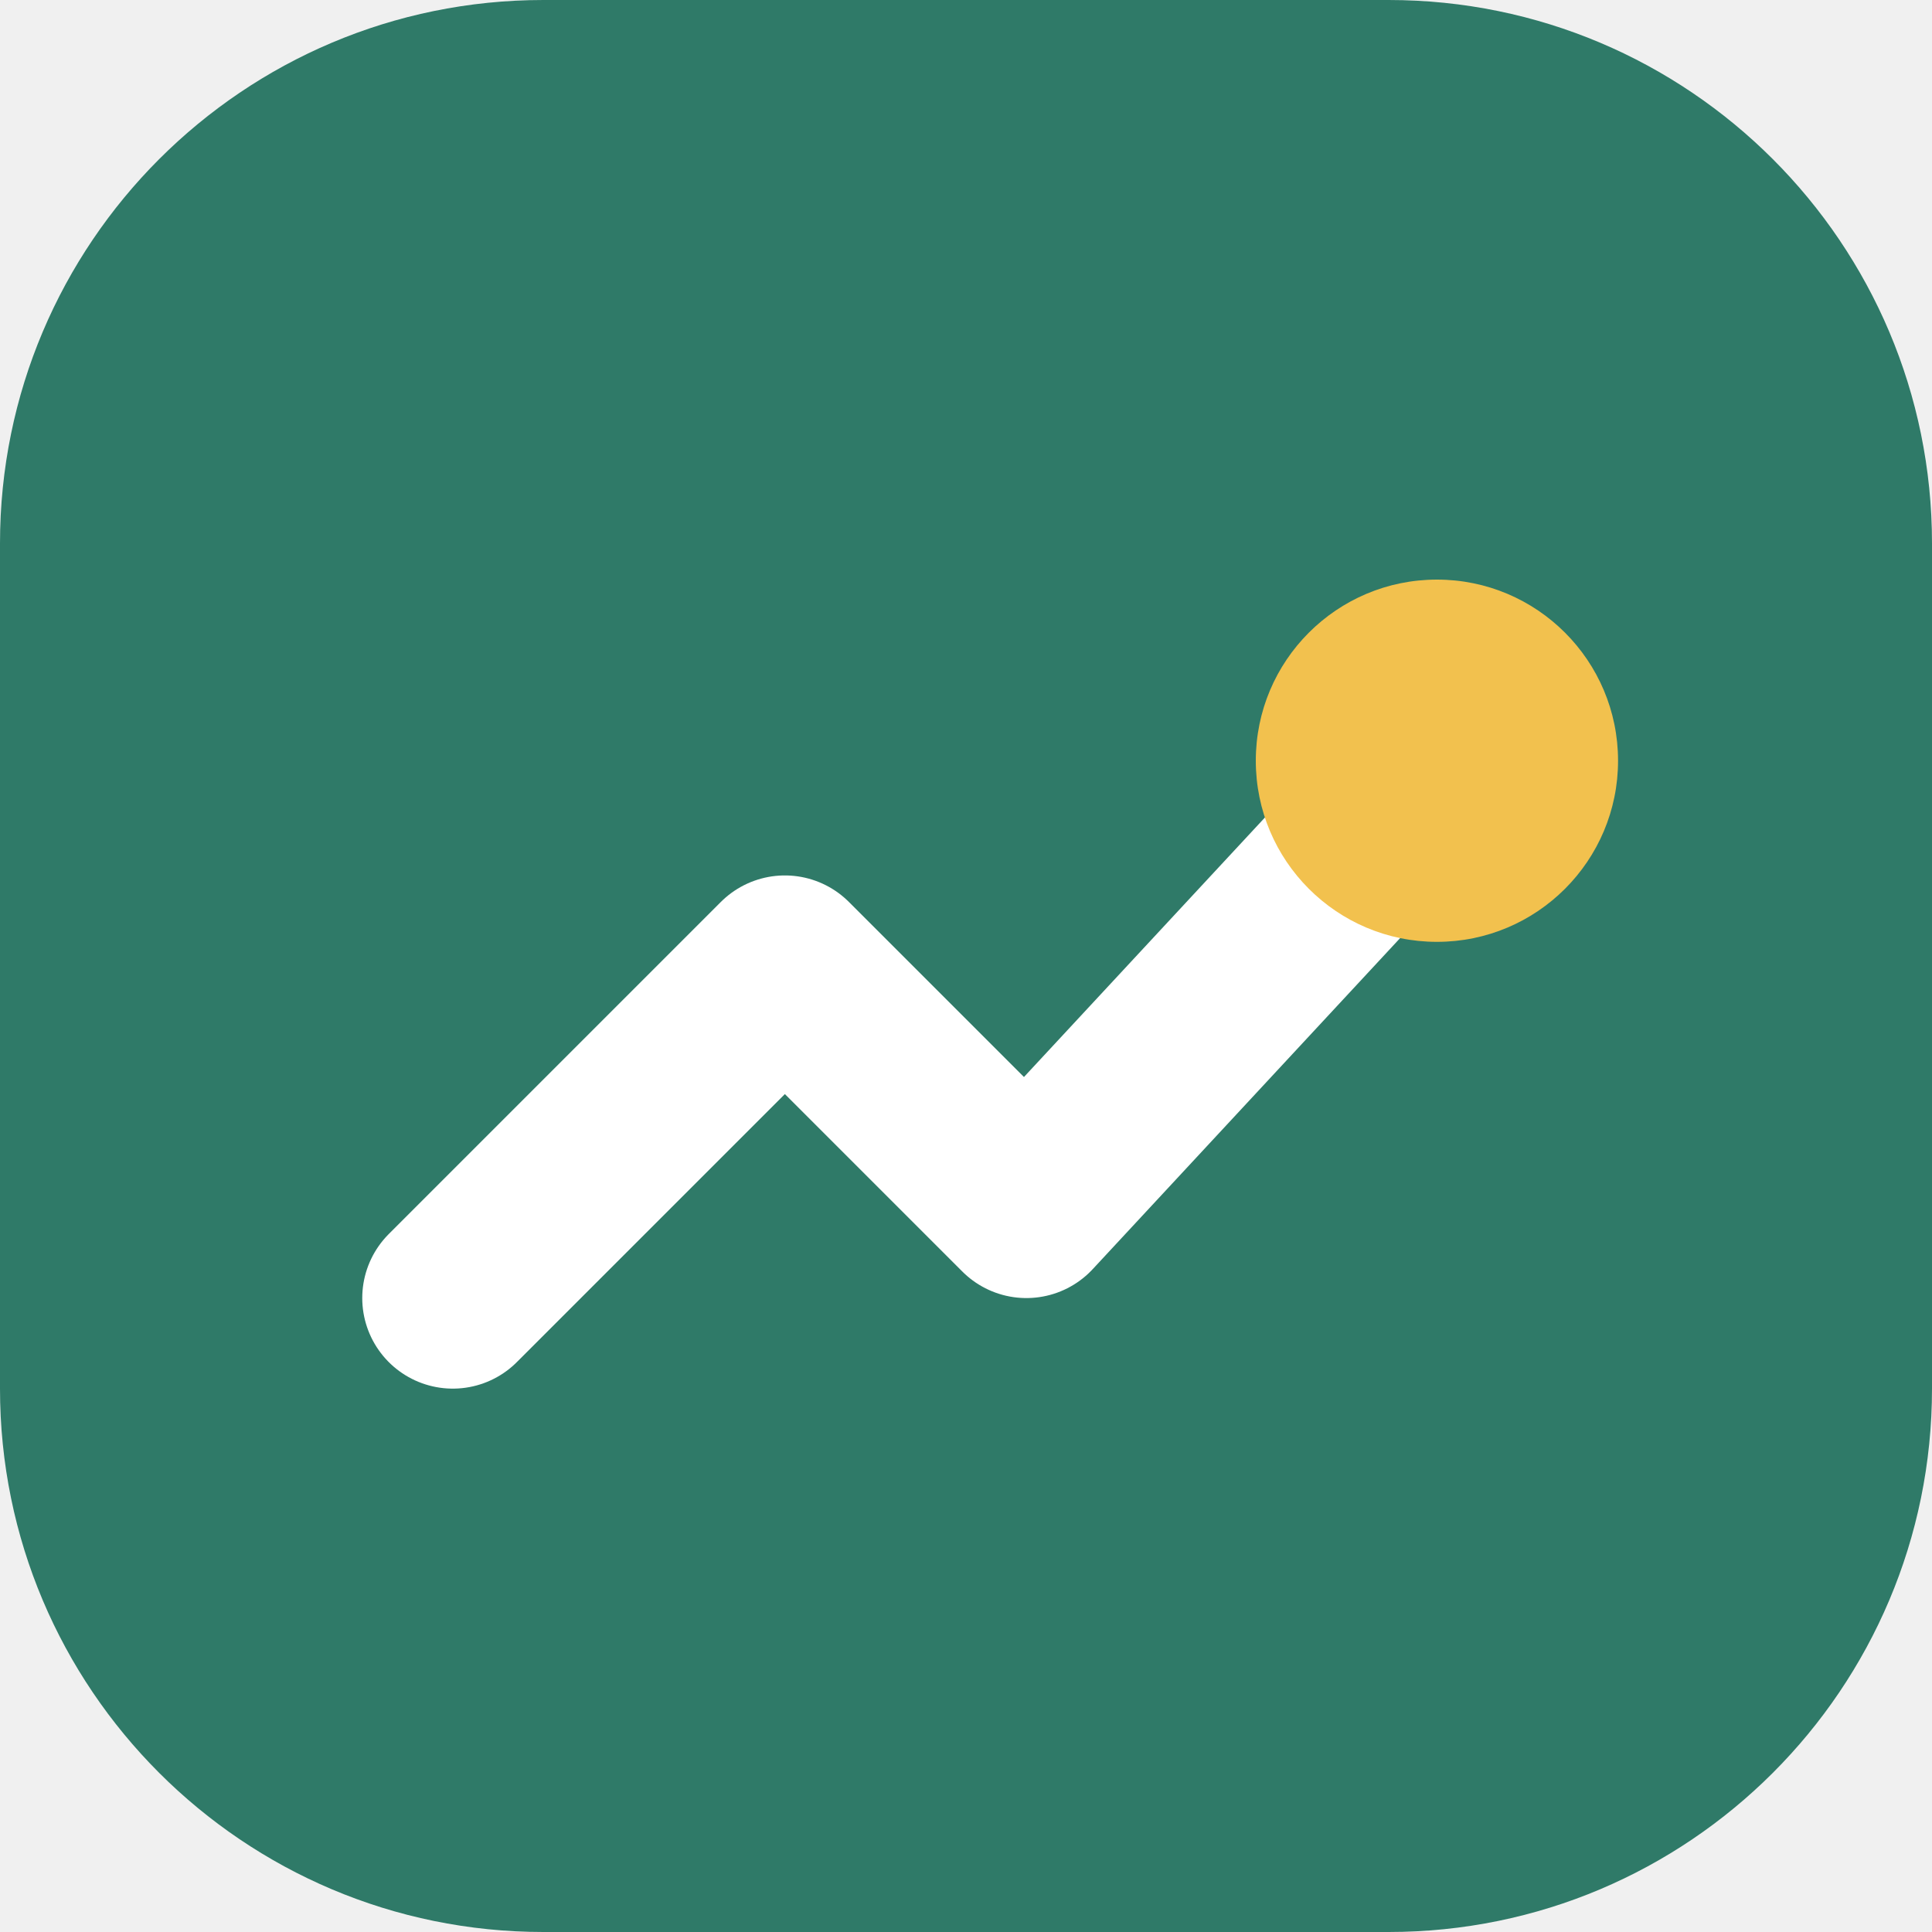
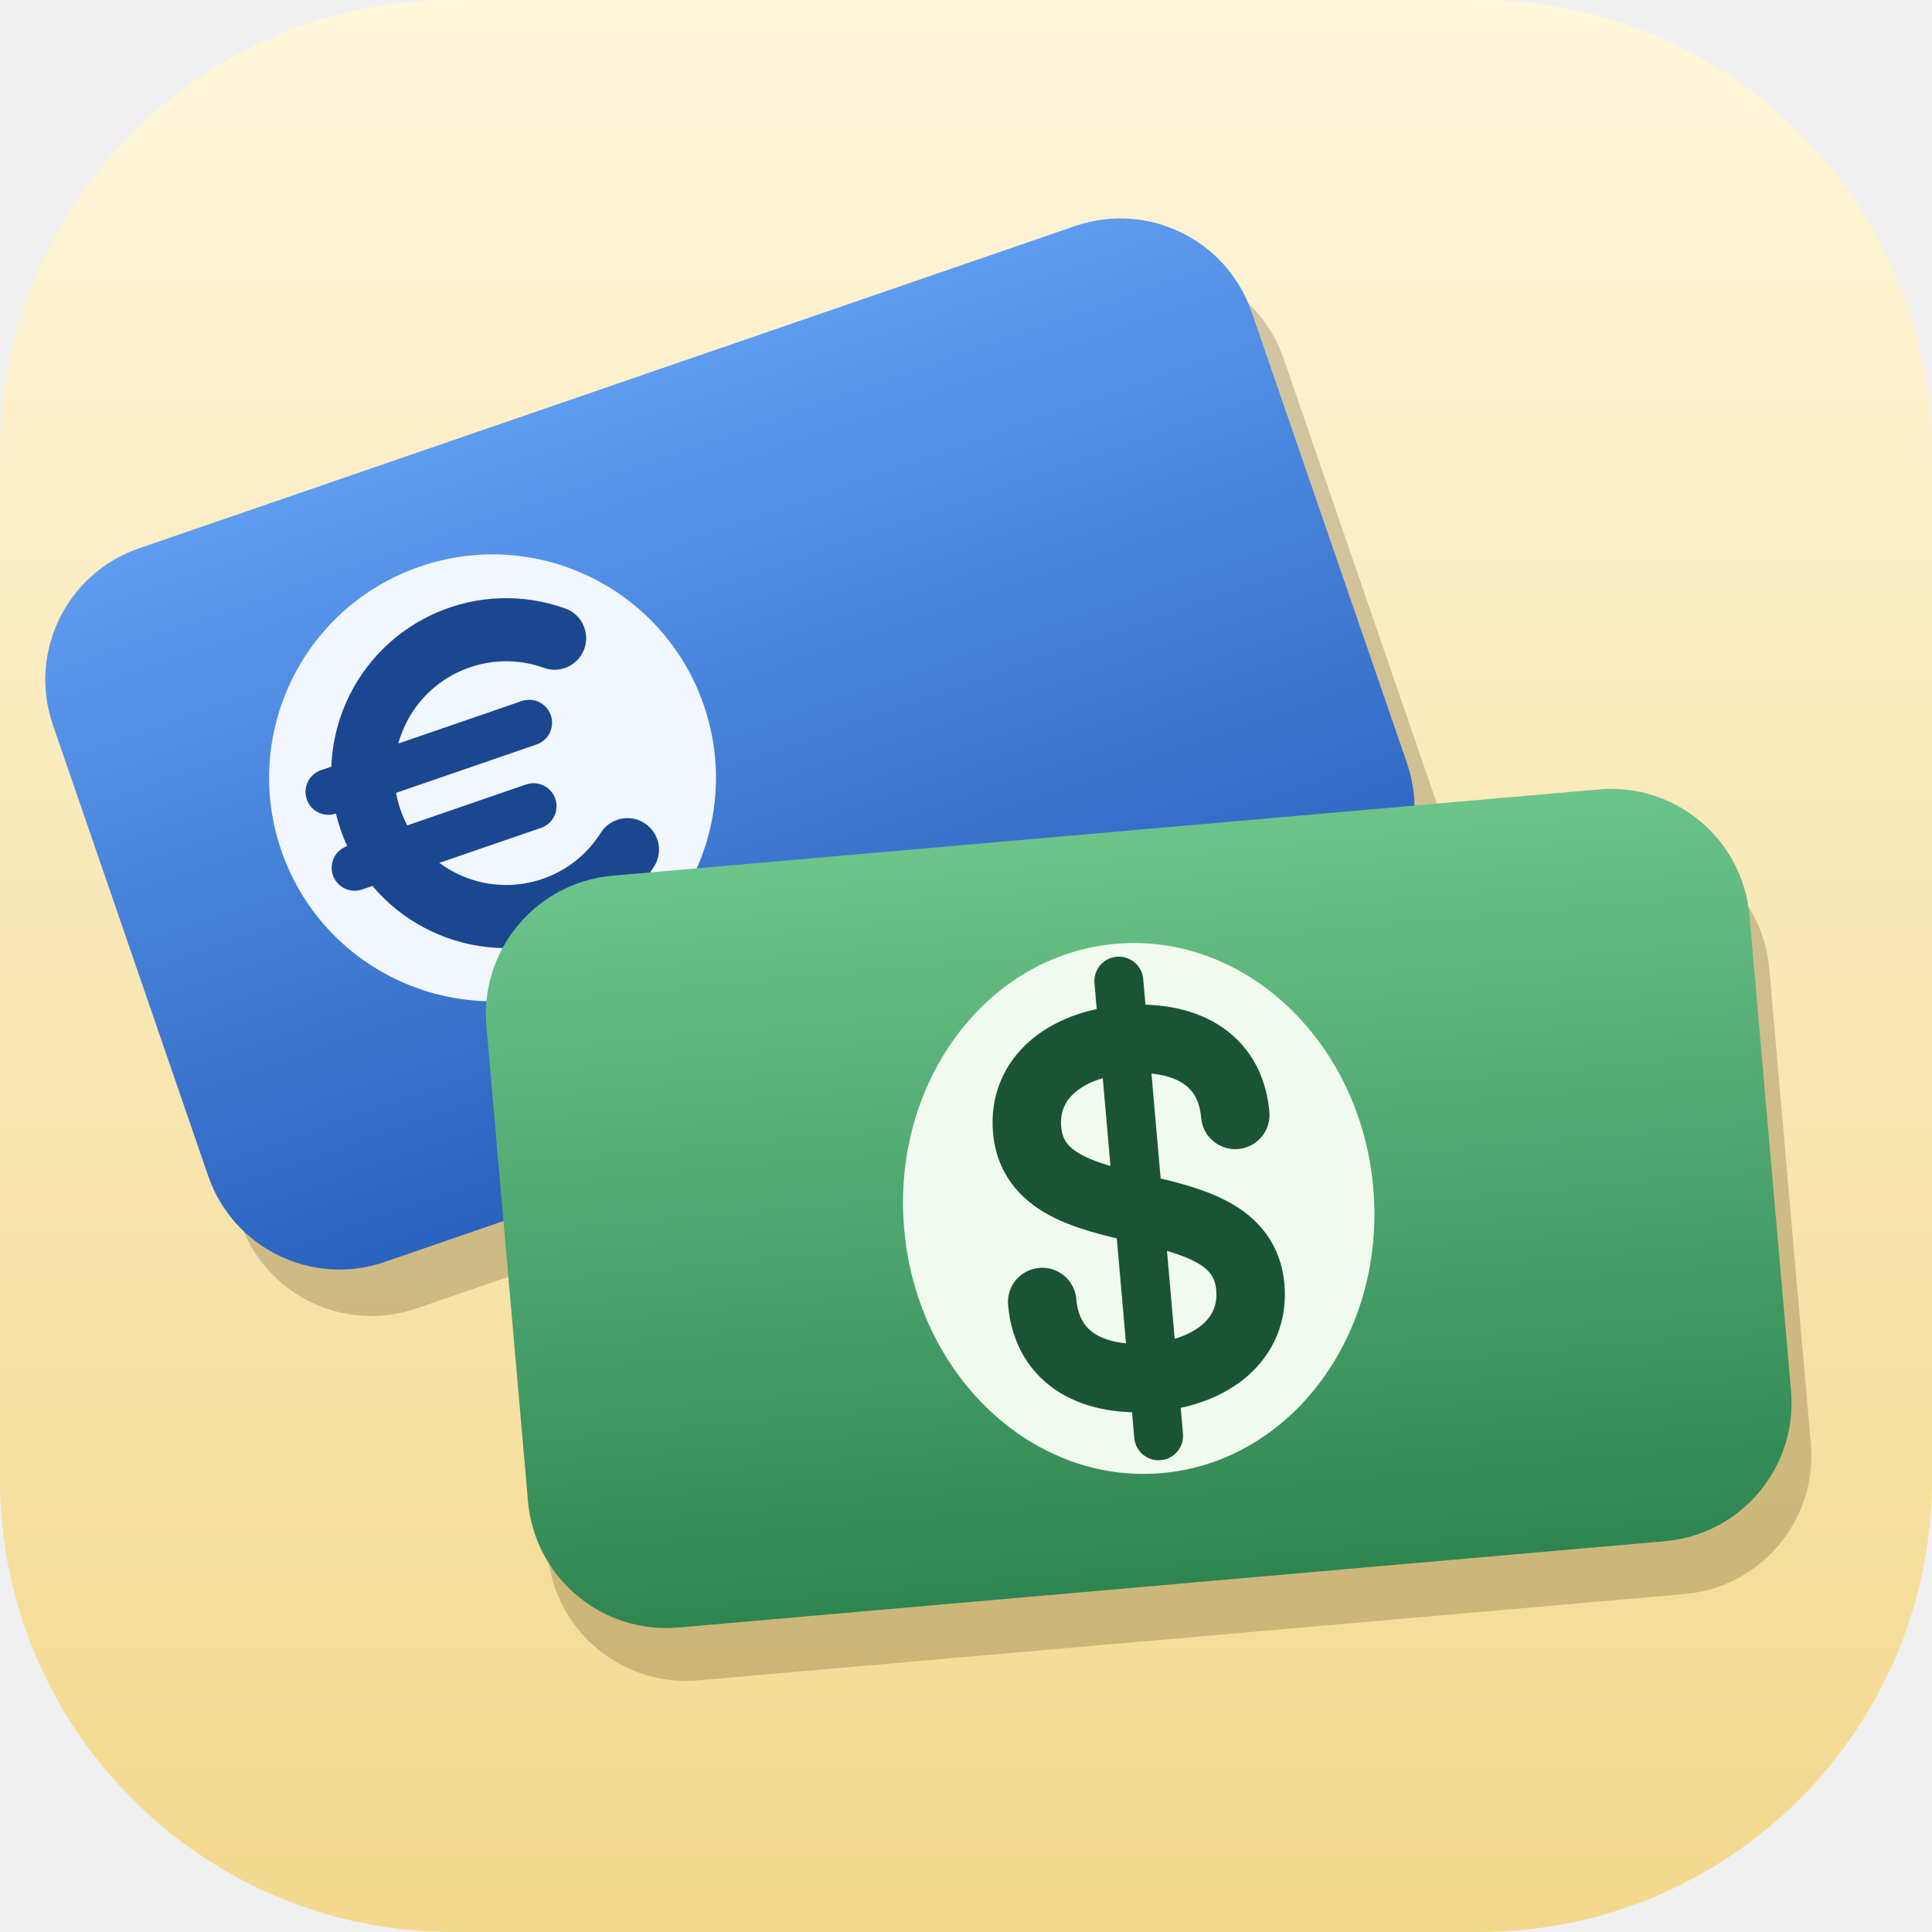
- <svg xmlns="http://www.w3.org/2000/svg" viewBox="0 0 32 32">
-   <rect width="32" height="32" rx="9" fill="#2F7A68" />
-   <path d="M7.5 21.5l5.5-5.5 4 4 6.5-7" stroke="#fff" stroke-width="3" fill="none" stroke-linecap="round" stroke-linejoin="round" />
-   <circle cx="23.8" cy="12.6" r="3" fill="#F2C14E" />
+ <svg xmlns="http://www.w3.org/2000/svg" viewBox="0 0 64 64">
+   <defs>
+     <filter id="sh" x="-30%" y="-40%" width="160%" height="200%">
+       <feGaussianBlur stdDeviation="1.7" />
+     </filter>
+     <filter id="sh2" x="-30%" y="-40%" width="160%" height="200%">
+       <feGaussianBlur stdDeviation=".5" />
+     </filter>
+     <linearGradient id="hl" x1="0" y1="0" x2="0" y2="1">
+       <stop offset="0" stop-color="#fff" stop-opacity=".75" />
+       <stop offset=".45" stop-color="#fff" stop-opacity="0" />
+     </linearGradient>
+     <linearGradient id="gd" x1="0" y1="0" x2="0" y2="1">
+       <stop offset="0" stop-color="#6CC48A" />
+       <stop offset="1" stop-color="#2E8552" />
+     </linearGradient>
+     <linearGradient id="ge" x1="0" y1="0" x2="0" y2="1">
+       <stop offset="0" stop-color="#5E9CF0" />
+       <stop offset="1" stop-color="#2A62BE" />
+     </linearGradient>
+     <radialGradient id="md" cx=".4" cy=".3" r=".8">
+       <stop offset="0" stop-color="#FAFFF8" />
+       <stop offset="1" stop-color="#CFE6CF" />
+     </radialGradient>
+     <radialGradient id="me" cx=".4" cy=".3" r=".8">
+       <stop offset="0" stop-color="#FAFCFF" />
+       <stop offset="1" stop-color="#CBDCF5" />
+     </radialGradient>
+     <radialGradient id="gold" cx=".35" cy=".3" r=".8">
+       <stop offset="0" stop-color="#FFE89A" />
+       <stop offset="1" stop-color="#F2B01E" />
+     </radialGradient>
+     <radialGradient id="sheen" cx=".2" cy="0" r=".9">
+       <stop offset="0" stop-color="#fff" stop-opacity=".32" />
+       <stop offset="1" stop-color="#fff" stop-opacity="0" />
+     </radialGradient>
+     <linearGradient id="bg" x1="0" y1="0" x2="0" y2="1">
+       <stop offset="0" stop-color="#FFF6DC" />
+       <stop offset="1" stop-color="#F3D98E" />
+     </linearGradient>
+     <clipPath id="cn">
+       <rect width="42" height="25" rx="4.6" />
+     </clipPath>
+   </defs>
+   <rect width="64" height="64" rx="15" fill="url(#bg)" />
+   <g transform="translate(32 32) scale(1) translate(-32 -32)">
+     <g transform="rotate(-19 32 32) translate(6 10)">
+       <rect x=".5" y="1.8" width="42" height="25" rx="4.6" fill="#3A2A00" opacity=".22" />
+       <rect width="42" height="25" rx="4.6" fill="url(#ge)" />
+       <circle cx="13.2" cy="11" r="7.4" fill="#F1F6FF" />
+       <g transform="translate(13.8 11) scale(0.95)" fill="none" stroke="#1B4790" stroke-linecap="round" opacity="1">
+         <path stroke-width="2.2" d="M3 -3.9A5 5 0 1 0 3 3.9" />
+         <path stroke-width="1.6" d="M-6.200 -1.4H1.2M-6.200 1.4H.4" />
+       </g>
+     </g>
+     <g transform="rotate(-5 32 32) translate(16 28)">
+       <rect x=".5" y="1.8" width="42" height="25" rx="4.6" fill="#3A2A00" opacity=".22" />
+       <rect width="42" height="25" rx="4.6" fill="url(#gd)" />
+       <ellipse cx="21" cy="12.5" rx="7.8" ry="8.8" fill="#F1FAEF" />
+       <g transform="translate(21 12.5) scale(1.08)" fill="none" stroke="#1A5435" stroke-linecap="round" opacity="1">
+         <path stroke-width="2.1" d="M3.2 -2.6C3.2 -4.4 1.8 -5.2 0 -5.2S-3.2 -4.3 -3.2 -2.7C-3.2 .6 3.2 -.6 3.2 2.7C3.2 4.3 1.8 5.2 0 5.2S-3.2 4.4 -3.2 2.6" />
+         <path stroke-width="1.5" d="M0 -7V7" />
+       </g>
+     </g>
+   </g>
</svg>
